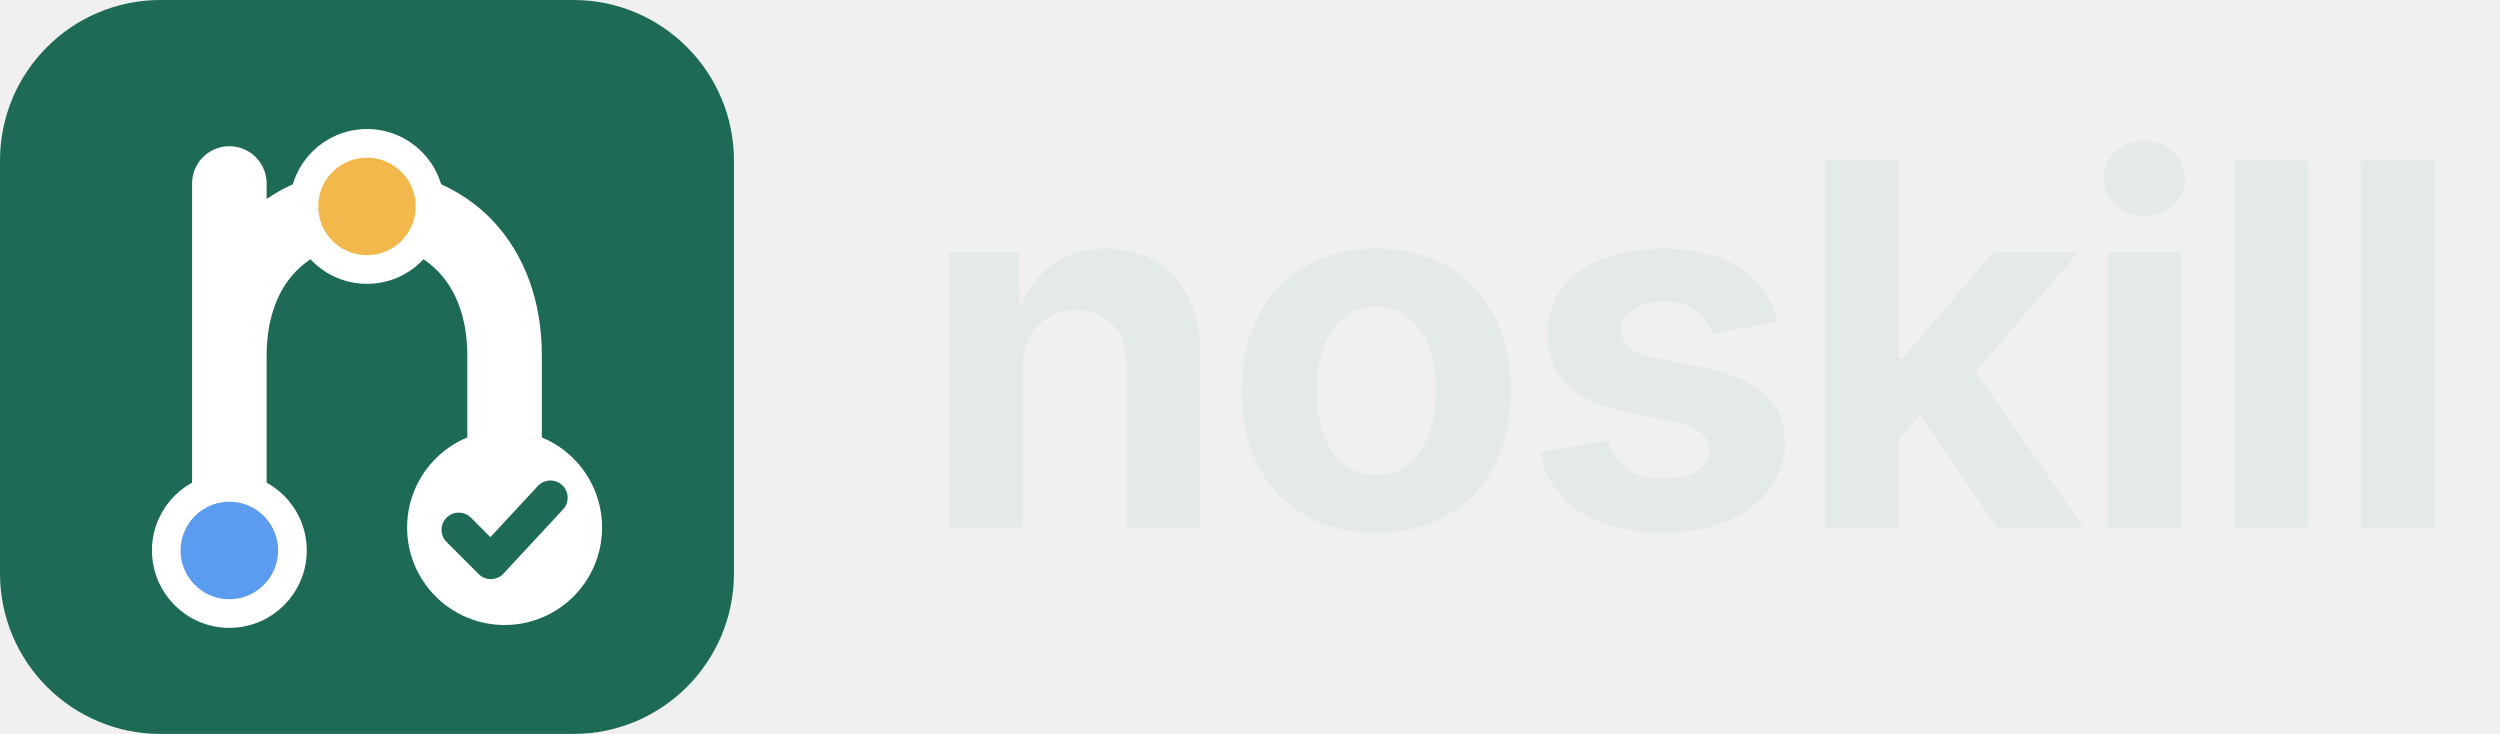
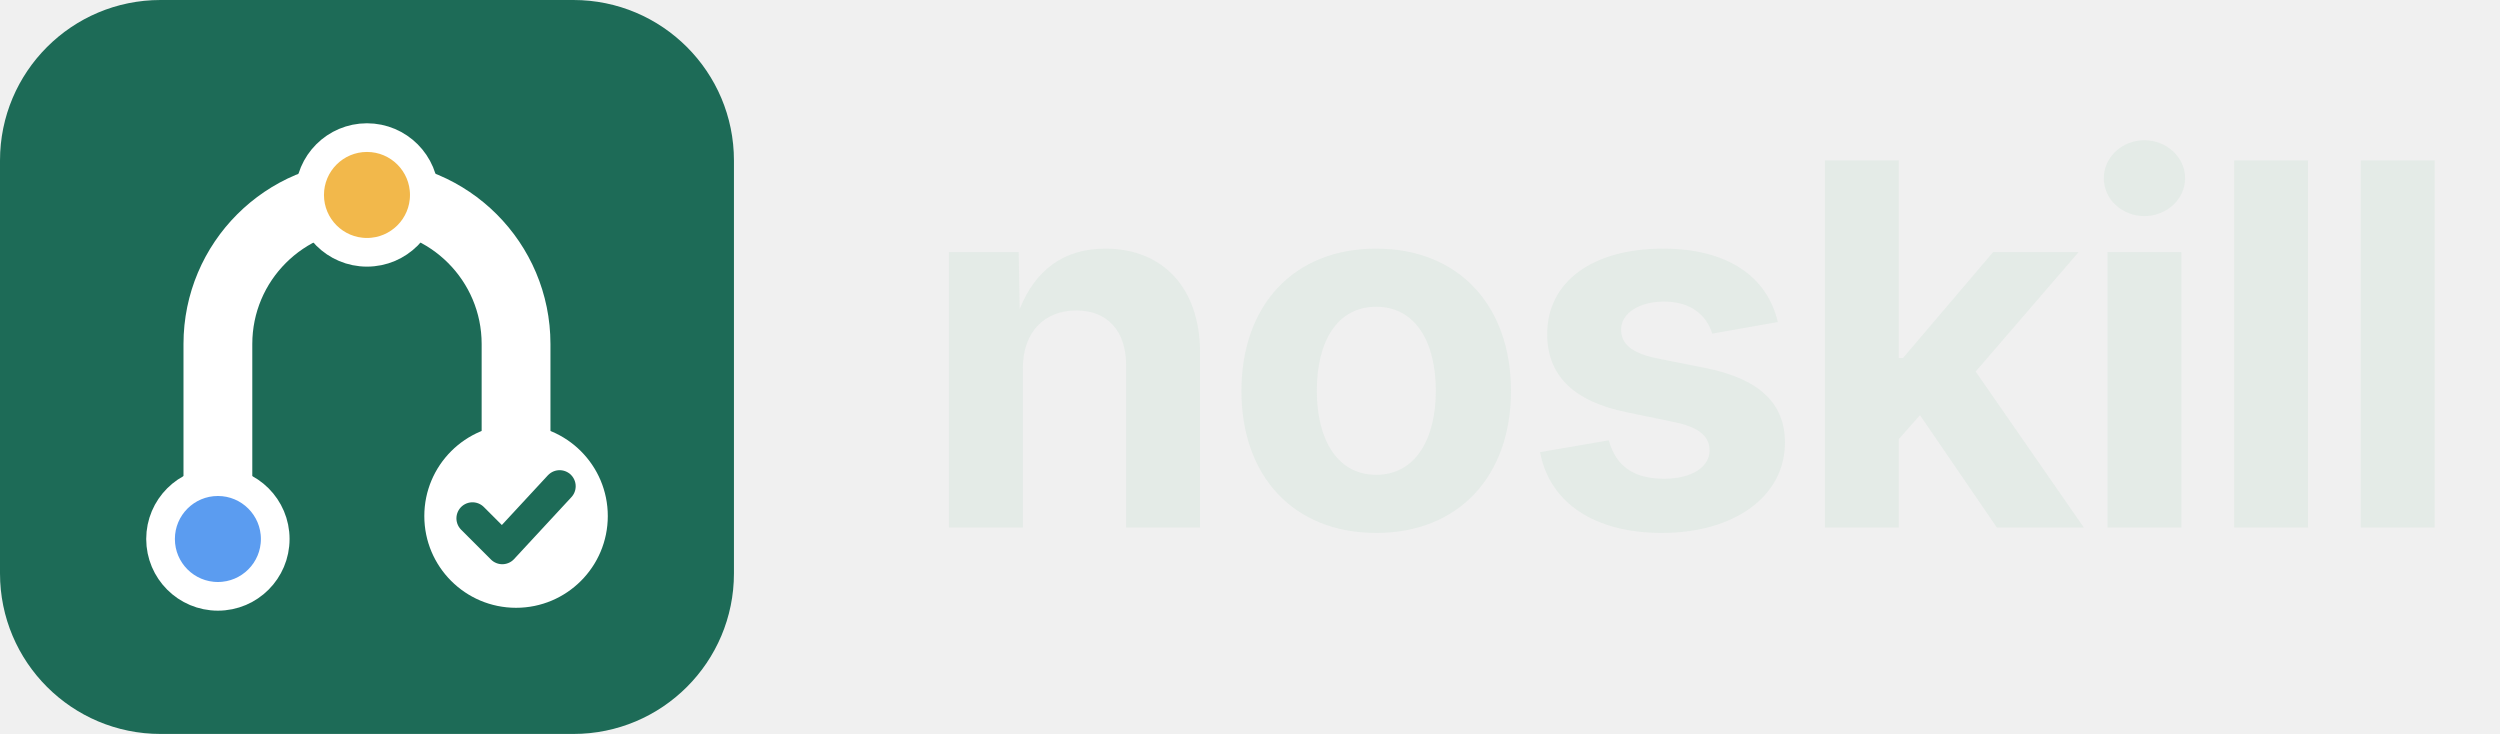
<svg xmlns="http://www.w3.org/2000/svg" viewBox="0 0 218 64" width="436" height="128" role="img" aria-label="noskill">
  <rect width="64" height="64" rx="14" fill="#1d6b57" />
-   <path d="M20 16V48M20 31c0-8 5-13 12-13s12 5 12 13v10" fill="none" stroke="#fff" stroke-width="6.5" stroke-linecap="round" stroke-linejoin="round" />
-   <circle cx="20" cy="48" r="5.5" fill="#5b9cf0" stroke="#fff" stroke-width="2.5" />
-   <circle cx="32" cy="18" r="5.5" fill="#f2b84b" stroke="#fff" stroke-width="2.5" />
-   <circle cx="44" cy="46" r="8.5" fill="#fff" />
-   <path d="M40 46.2l2.8 2.8 5.2-5.6" fill="none" stroke="#1d6b57" stroke-width="3" stroke-linecap="round" stroke-linejoin="round" />
+   <path d="M19 47V30a13 13 0 0 1 26 0v9" fill="none" stroke="#fff" stroke-width="6" stroke-linecap="round" />
+   <circle cx="19" cy="47" r="5" fill="#5b9cf0" stroke="#fff" stroke-width="2.5" />
+   <circle cx="32" cy="17" r="5" fill="#f2b84b" stroke="#fff" stroke-width="2.5" />
+   <circle cx="45" cy="45" r="8" fill="#fff" />
+   <path d="M41.2 45.2l2.6 2.6 5-5.4" fill="none" stroke="#1d6b57" stroke-width="2.8" stroke-linecap="round" stroke-linejoin="round" />
  <path d="M89.195 32.1C89.195 28.92 91.107 27.072 93.857 27.072C96.564 27.072 98.197 28.855 98.197 31.842V46.0H104.643V30.725C104.643 25.096 101.377 21.68 96.393 21.68C92.697 21.68 90.27 23.592 88.916 26.943L88.83 21.98H82.75V46.0H89.195ZM120.005 46.473C127.224 46.473 131.757 41.488 131.757 34.098C131.757 26.664 127.224 21.68 120.005 21.68C112.765 21.68 108.253 26.664 108.253 34.098C108.253 41.488 112.765 46.473 120.005 46.473ZM120.005 41.402C116.567 41.402 114.827 38.266 114.827 34.076C114.827 29.822 116.567 26.75 120.005 26.75C123.442 26.75 125.204 29.844 125.204 34.076C125.204 38.266 123.442 41.402 120.005 41.402ZM144.906 46.473C151.201 46.473 155.648 43.314 155.648 38.588C155.648 35.172 153.414 33.045 148.773 32.1L144.455 31.24C142.178 30.768 141.361 29.93 141.361 28.727C141.361 27.287 142.994 26.299 145.099 26.299C147.441 26.299 148.795 27.459 149.31 29.092L155.025 28.082C154.123 24.172 150.707 21.68 145.013 21.68C138.933 21.68 134.916 24.516 134.916 29.135C134.916 32.723 137.193 35.0 141.834 35.945L145.98 36.805C148.086 37.234 149.074 38.008 149.074 39.275C149.074 40.715 147.549 41.746 145.099 41.746C142.457 41.746 140.91 40.65 140.287 38.395L134.293 39.426C135.131 43.895 139.105 46.473 144.906 46.473ZM159.13 46.0H165.575V38.287L167.423 36.203L174.126 46.0H181.71L172.278 32.4L181.258 21.98H173.803L165.94 31.219H165.575V13.988H159.13ZM183.773 46.0H190.218V21.98H183.773ZM186.996 18.844C188.929 18.844 190.541 17.383 190.541 15.535C190.541 13.709 188.929 12.227 186.996 12.227C185.041 12.227 183.451 13.709 183.451 15.535C183.451 17.383 185.041 18.844 186.996 18.844ZM201.262 13.988H194.817V46.0H201.262ZM212.306 13.988H205.861V46.0H212.306Z" fill="#e4ebe7" />
</svg>
